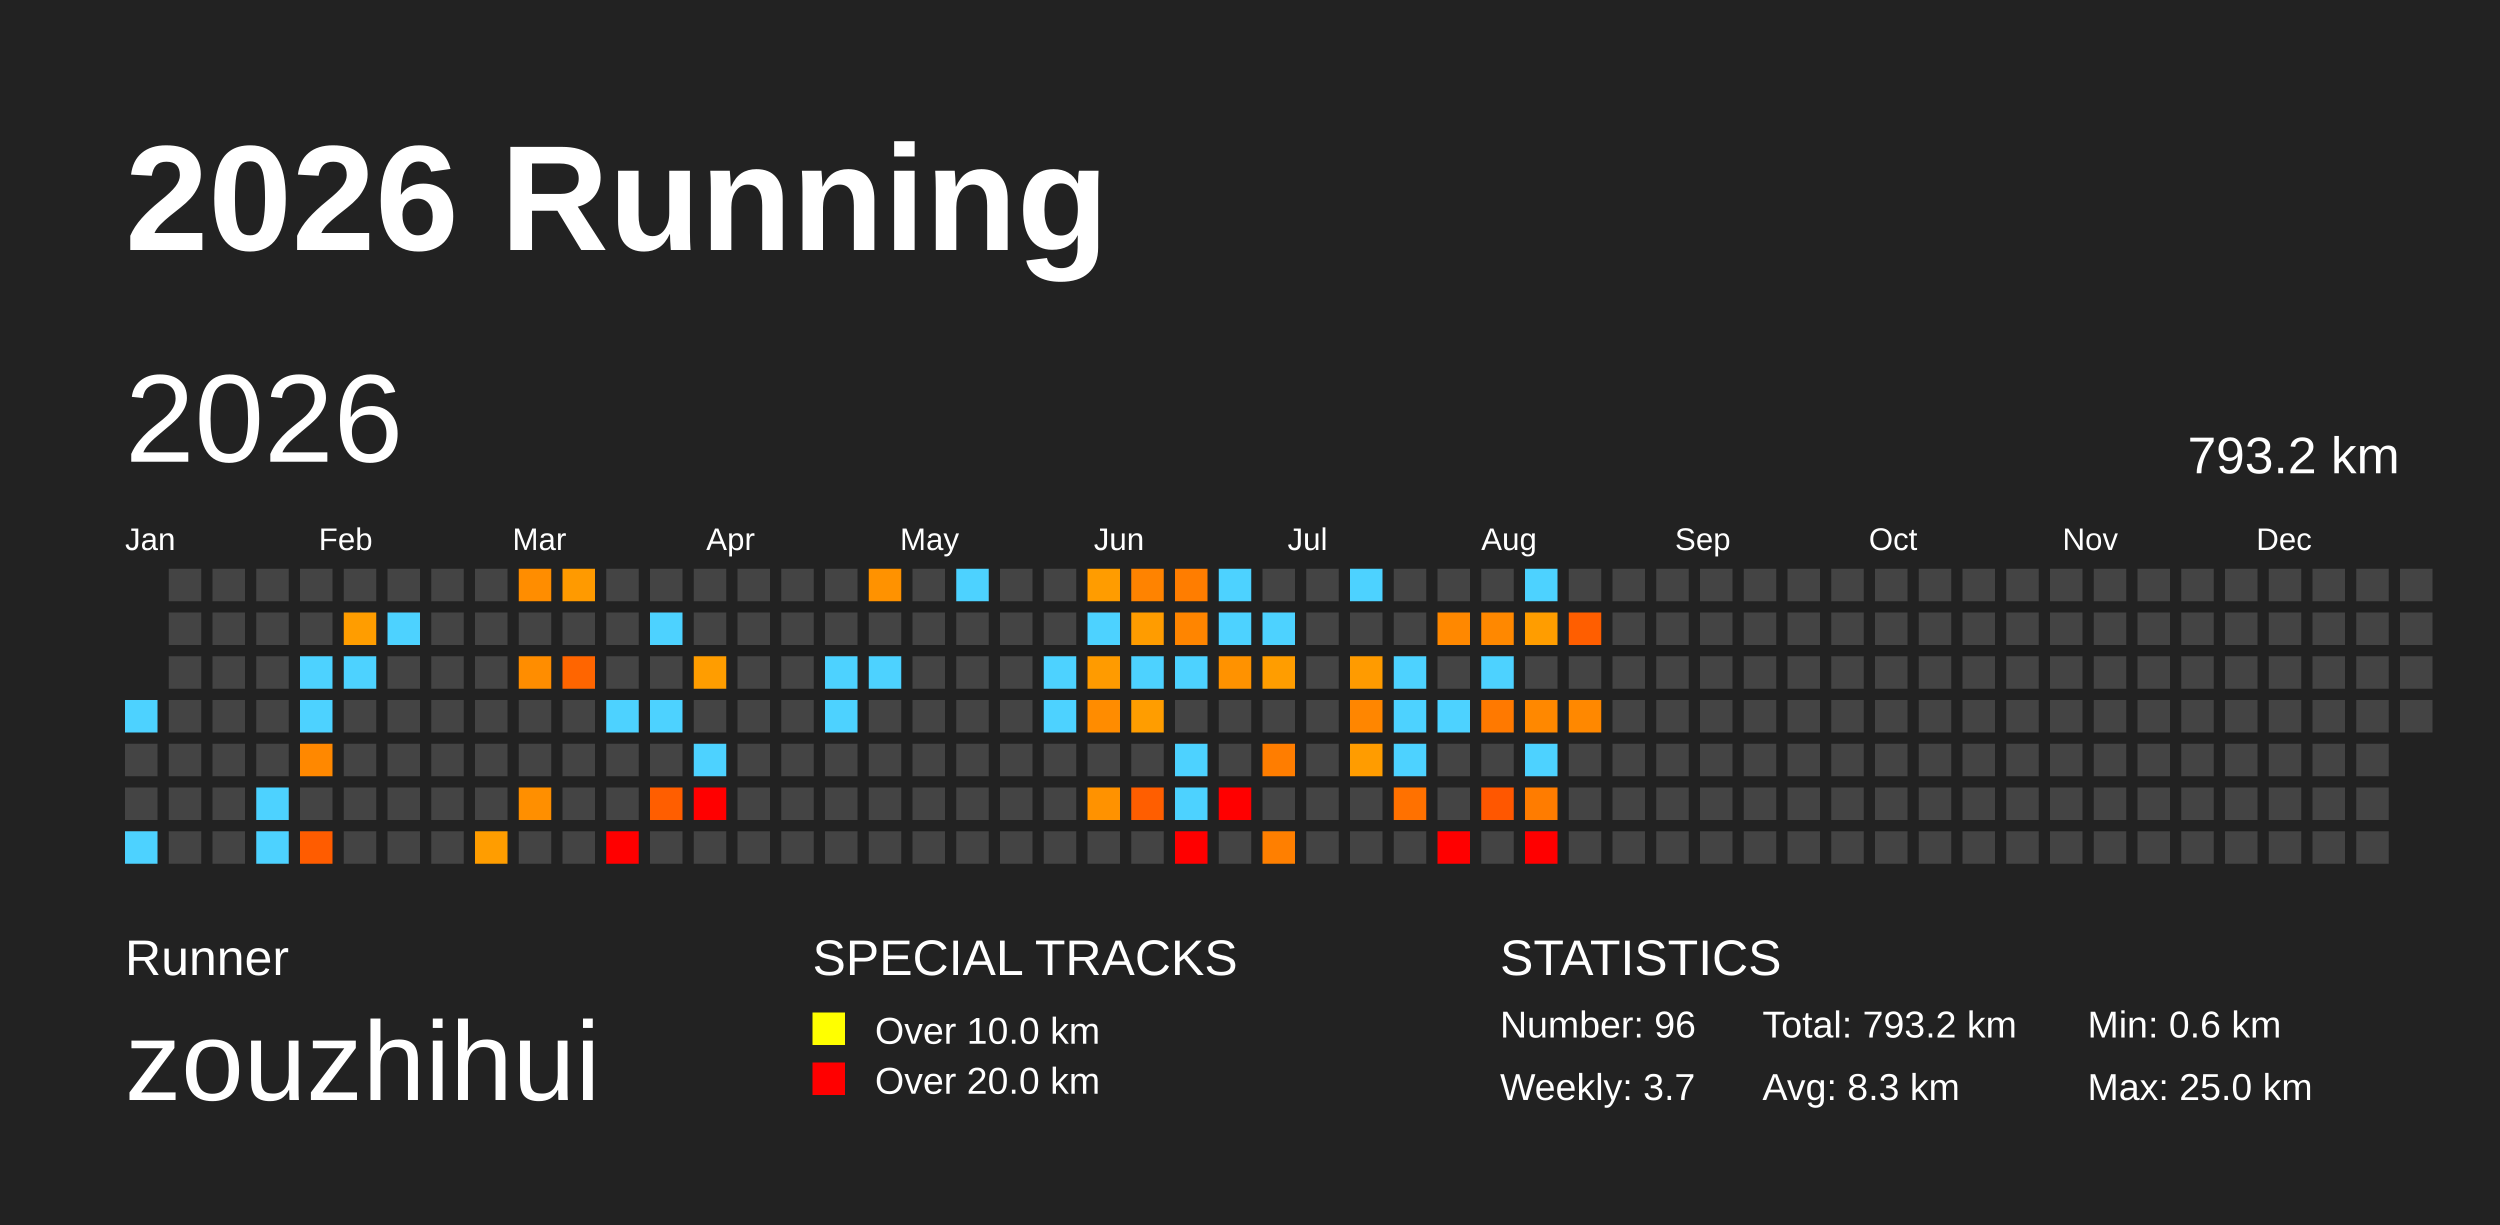
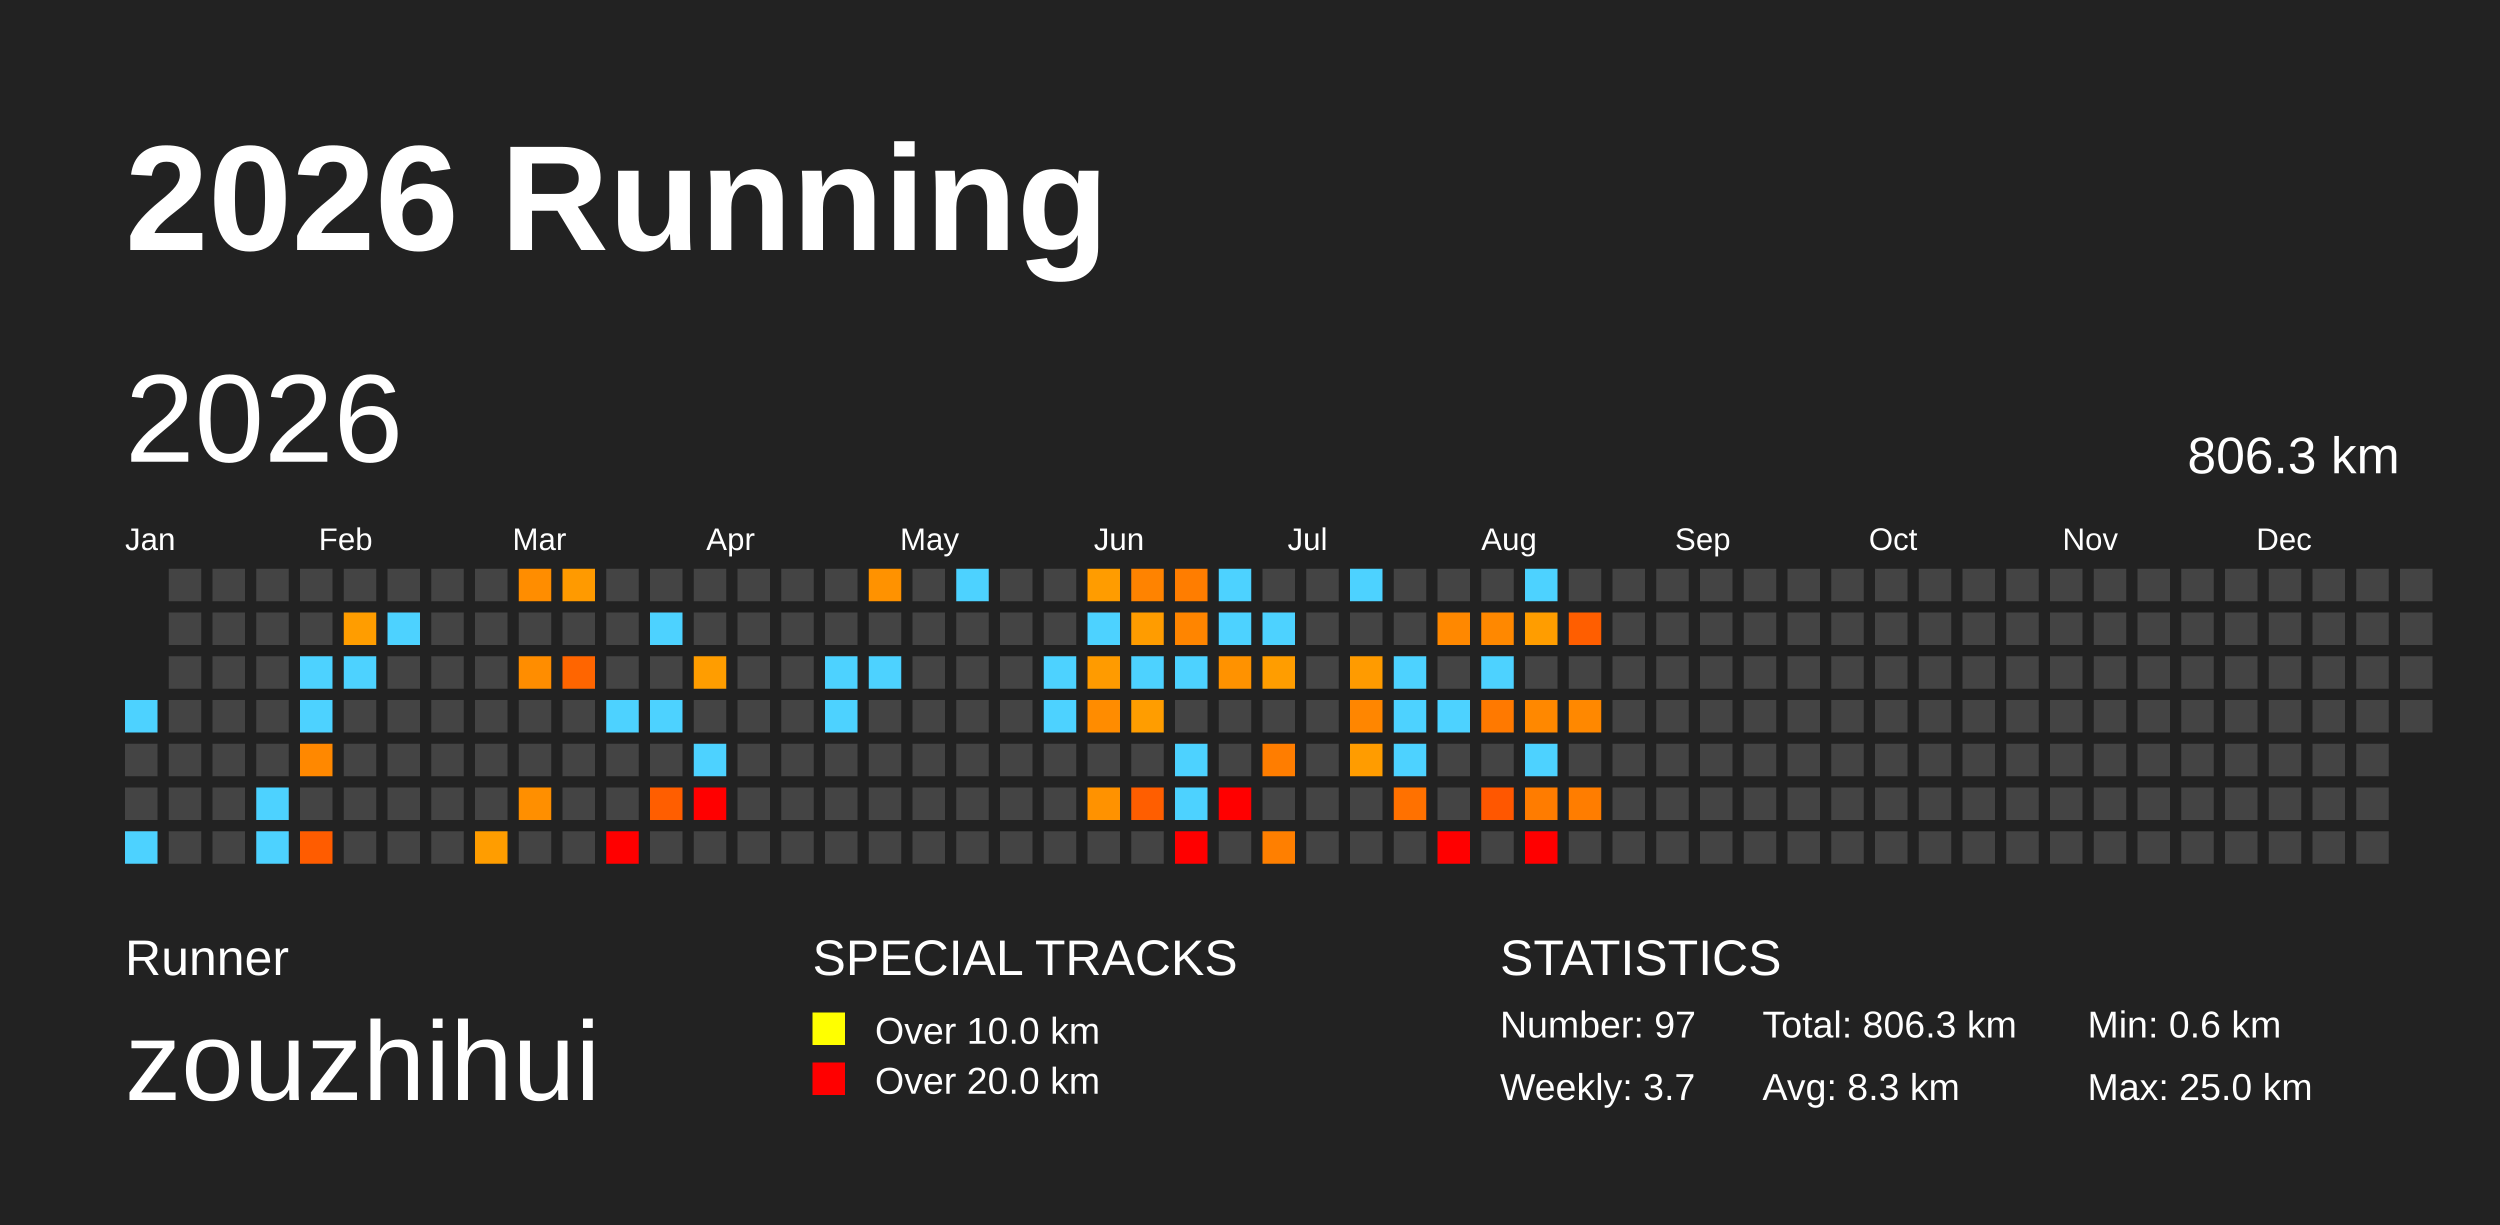
<svg xmlns="http://www.w3.org/2000/svg" baseProfile="full" height="98mm" version="1.1" viewBox="0,0,200,98" width="200mm">
  <defs />
  <rect fill="#222222" height="98" width="200" x="0" y="0" />
  <text fill="#FFFFFF" style="font-size:12px; font-family:Arial; font-weight:bold;" x="10" y="20">2026 Running</text>
  <text fill="#FFFFFF" style="font-size:4px; font-family:Arial" x="10" y="78">Runner</text>
  <text fill="#FFFFFF" style="font-size:9px; font-family:Arial" x="10" y="88">zouzhihui</text>
  <text fill="#FFFFFF" style="font-size:4px; font-family:Arial" x="65" y="78">SPECIAL TRACKS</text>
  <rect fill="yellow" height="2.6" width="2.6" x="65" y="81" />
  <text fill="#FFFFFF" style="font-size:3px; font-family:Arial" x="70" y="83.5">Over 10.0 km</text>
  <rect fill="red" height="2.6" width="2.6" x="65" y="85" />
  <text fill="#FFFFFF" style="font-size:3px; font-family:Arial" x="70" y="87.5">Over 20.0 km</text>
  <text fill="#FFFFFF" style="font-size:4px; font-family:Arial" x="120" y="78">STATISTICS</text>
-   <text fill="#FFFFFF" style="font-size:3px; font-family:Arial" x="120" y="83">Number: 96</text>
+   <text fill="#FFFFFF" style="font-size:3px; font-family:Arial" x="120" y="83">Number: 97</text>
  <text fill="#FFFFFF" style="font-size:3px; font-family:Arial" x="120" y="88">Weekly: 3.7</text>
-   <text fill="#FFFFFF" style="font-size:3px; font-family:Arial" x="141" y="83">Total: 793.2 km</text>
+   <text fill="#FFFFFF" style="font-size:3px; font-family:Arial" x="141" y="83">Total: 806.3 km</text>
  <text fill="#FFFFFF" style="font-size:3px; font-family:Arial" x="141" y="88">Avg: 8.3 km</text>
  <text fill="#FFFFFF" style="font-size:3px; font-family:Arial" x="167" y="83">Min: 0.6 km</text>
  <text fill="#FFFFFF" style="font-size:3px; font-family:Arial" x="167" y="88">Max: 25.0 km</text>
  <text dominant-baseline="hanging" fill="#FFFFFF" style="font-size:10.0px; font-family:Arial;" x="10" y="30">2026</text>
-   <text dominant-baseline="hanging" fill="#FFFFFF" style="font-size:4.125px; font-family:Arial;" x="175" y="35">793.2 km</text>
+   <text dominant-baseline="hanging" fill="#FFFFFF" style="font-size:4.125px; font-family:Arial;" x="175" y="35">806.3 km</text>
  <text fill="#FFFFFF" style="font-size:2.5px; font-family:Arial" x="10.0" y="44">Jan</text>
  <text fill="#FFFFFF" style="font-size:2.5px; font-family:Arial" x="25.5" y="44">Feb</text>
  <text fill="#FFFFFF" style="font-size:2.5px; font-family:Arial" x="41.0" y="44">Mar</text>
  <text fill="#FFFFFF" style="font-size:2.5px; font-family:Arial" x="56.5" y="44">Apr</text>
  <text fill="#FFFFFF" style="font-size:2.5px; font-family:Arial" x="72.0" y="44">May</text>
  <text fill="#FFFFFF" style="font-size:2.5px; font-family:Arial" x="87.5" y="44">Jun</text>
  <text fill="#FFFFFF" style="font-size:2.5px; font-family:Arial" x="103.0" y="44">Jul</text>
  <text fill="#FFFFFF" style="font-size:2.5px; font-family:Arial" x="118.5" y="44">Aug</text>
  <text fill="#FFFFFF" style="font-size:2.5px; font-family:Arial" x="134.0" y="44">Sep</text>
  <text fill="#FFFFFF" style="font-size:2.5px; font-family:Arial" x="149.5" y="44">Oct</text>
  <text fill="#FFFFFF" style="font-size:2.5px; font-family:Arial" x="165.0" y="44">Nov</text>
  <text fill="#FFFFFF" style="font-size:2.5px; font-family:Arial" x="180.5" y="44">Dec</text>
  <rect fill="#4dd2ff" height="2.6" width="2.6" x="10.0" y="56.0" />
  <rect fill="#444444" height="2.6" width="2.6" x="10.0" y="59.5" />
  <rect fill="#444444" height="2.6" width="2.6" x="10.0" y="63.0" />
  <rect fill="#4dd2ff" height="2.6" width="2.6" x="10.0" y="66.5" />
  <rect fill="#444444" height="2.6" width="2.6" x="13.5" y="45.5" />
  <rect fill="#444444" height="2.6" width="2.6" x="13.5" y="49.0" />
  <rect fill="#444444" height="2.6" width="2.6" x="13.5" y="52.5" />
  <rect fill="#444444" height="2.6" width="2.6" x="13.5" y="56.0" />
  <rect fill="#444444" height="2.6" width="2.6" x="13.5" y="59.5" />
  <rect fill="#444444" height="2.6" width="2.6" x="13.5" y="63.0" />
  <rect fill="#444444" height="2.6" width="2.6" x="13.5" y="66.5" />
  <rect fill="#444444" height="2.6" width="2.6" x="17.0" y="45.5" />
  <rect fill="#444444" height="2.6" width="2.6" x="17.0" y="49.0" />
  <rect fill="#444444" height="2.6" width="2.6" x="17.0" y="52.5" />
  <rect fill="#444444" height="2.6" width="2.6" x="17.0" y="56.0" />
  <rect fill="#444444" height="2.6" width="2.6" x="17.0" y="59.5" />
  <rect fill="#444444" height="2.6" width="2.6" x="17.0" y="63.0" />
  <rect fill="#444444" height="2.6" width="2.6" x="17.0" y="66.5" />
  <rect fill="#444444" height="2.6" width="2.6" x="20.5" y="45.5" />
  <rect fill="#444444" height="2.6" width="2.6" x="20.5" y="49.0" />
  <rect fill="#444444" height="2.6" width="2.6" x="20.5" y="52.5" />
  <rect fill="#444444" height="2.6" width="2.6" x="20.5" y="56.0" />
  <rect fill="#444444" height="2.6" width="2.6" x="20.5" y="59.5" />
  <rect fill="#4dd2ff" height="2.6" width="2.6" x="20.5" y="63.0" />
  <rect fill="#4dd2ff" height="2.6" width="2.6" x="20.5" y="66.5" />
  <rect fill="#444444" height="2.6" width="2.6" x="24.0" y="45.5" />
  <rect fill="#444444" height="2.6" width="2.6" x="24.0" y="49.0" />
  <rect fill="#4dd2ff" height="2.6" width="2.6" x="24.0" y="52.5" />
  <rect fill="#4dd2ff" height="2.6" width="2.6" x="24.0" y="56.0" />
  <rect fill="#ff8800" height="2.6" width="2.6" x="24.0" y="59.5" />
  <rect fill="#444444" height="2.6" width="2.6" x="24.0" y="63.0" />
  <rect fill="#ff5c00" height="2.6" width="2.6" x="24.0" y="66.5" />
  <rect fill="#444444" height="2.6" width="2.6" x="27.5" y="45.5" />
  <rect fill="#ff9d00" height="2.6" width="2.6" x="27.5" y="49.0" />
  <rect fill="#4dd2ff" height="2.6" width="2.6" x="27.5" y="52.5" />
  <rect fill="#444444" height="2.6" width="2.6" x="27.5" y="56.0" />
  <rect fill="#444444" height="2.6" width="2.6" x="27.5" y="59.5" />
  <rect fill="#444444" height="2.6" width="2.6" x="27.5" y="63.0" />
  <rect fill="#444444" height="2.6" width="2.6" x="27.5" y="66.5" />
  <rect fill="#444444" height="2.6" width="2.6" x="31.0" y="45.5" />
  <rect fill="#4dd2ff" height="2.6" width="2.6" x="31.0" y="49.0" />
  <rect fill="#444444" height="2.6" width="2.6" x="31.0" y="52.5" />
  <rect fill="#444444" height="2.6" width="2.6" x="31.0" y="56.0" />
  <rect fill="#444444" height="2.6" width="2.6" x="31.0" y="59.5" />
  <rect fill="#444444" height="2.6" width="2.6" x="31.0" y="63.0" />
  <rect fill="#444444" height="2.6" width="2.6" x="31.0" y="66.5" />
  <rect fill="#444444" height="2.6" width="2.6" x="34.5" y="45.5" />
  <rect fill="#444444" height="2.6" width="2.6" x="34.5" y="49.0" />
  <rect fill="#444444" height="2.6" width="2.6" x="34.5" y="52.5" />
  <rect fill="#444444" height="2.6" width="2.6" x="34.5" y="56.0" />
  <rect fill="#444444" height="2.6" width="2.6" x="34.5" y="59.5" />
  <rect fill="#444444" height="2.6" width="2.6" x="34.5" y="63.0" />
  <rect fill="#444444" height="2.6" width="2.6" x="34.5" y="66.5" />
  <rect fill="#444444" height="2.6" width="2.6" x="38.0" y="45.5" />
  <rect fill="#444444" height="2.6" width="2.6" x="38.0" y="49.0" />
  <rect fill="#444444" height="2.6" width="2.6" x="38.0" y="52.5" />
  <rect fill="#444444" height="2.6" width="2.6" x="38.0" y="56.0" />
  <rect fill="#444444" height="2.6" width="2.6" x="38.0" y="59.5" />
  <rect fill="#444444" height="2.6" width="2.6" x="38.0" y="63.0" />
  <rect fill="#ff9d00" height="2.6" width="2.6" x="38.0" y="66.5" />
  <rect fill="#ff8d00" height="2.6" width="2.6" x="41.5" y="45.5" />
  <rect fill="#444444" height="2.6" width="2.6" x="41.5" y="49.0" />
  <rect fill="#ff8d00" height="2.6" width="2.6" x="41.5" y="52.5" />
  <rect fill="#444444" height="2.6" width="2.6" x="41.5" y="56.0" />
  <rect fill="#444444" height="2.6" width="2.6" x="41.5" y="59.5" />
  <rect fill="#ff8f00" height="2.6" width="2.6" x="41.5" y="63.0" />
  <rect fill="#444444" height="2.6" width="2.6" x="41.5" y="66.5" />
  <rect fill="#ff9a00" height="2.6" width="2.6" x="45.0" y="45.5" />
  <rect fill="#444444" height="2.6" width="2.6" x="45.0" y="49.0" />
  <rect fill="#ff6500" height="2.6" width="2.6" x="45.0" y="52.5" />
  <rect fill="#444444" height="2.6" width="2.6" x="45.0" y="56.0" />
  <rect fill="#444444" height="2.6" width="2.6" x="45.0" y="59.5" />
  <rect fill="#444444" height="2.6" width="2.6" x="45.0" y="63.0" />
  <rect fill="#444444" height="2.6" width="2.6" x="45.0" y="66.5" />
  <rect fill="#444444" height="2.6" width="2.6" x="48.5" y="45.5" />
  <rect fill="#444444" height="2.6" width="2.6" x="48.5" y="49.0" />
  <rect fill="#444444" height="2.6" width="2.6" x="48.5" y="52.5" />
  <rect fill="#4dd2ff" height="2.6" width="2.6" x="48.5" y="56.0" />
  <rect fill="#444444" height="2.6" width="2.6" x="48.5" y="59.5" />
  <rect fill="#444444" height="2.6" width="2.6" x="48.5" y="63.0" />
  <rect fill="red" height="2.6" width="2.6" x="48.5" y="66.5" />
  <rect fill="#444444" height="2.6" width="2.6" x="52.0" y="45.5" />
  <rect fill="#4dd2ff" height="2.6" width="2.6" x="52.0" y="49.0" />
  <rect fill="#444444" height="2.6" width="2.6" x="52.0" y="52.5" />
  <rect fill="#4dd2ff" height="2.6" width="2.6" x="52.0" y="56.0" />
  <rect fill="#444444" height="2.6" width="2.6" x="52.0" y="59.5" />
  <rect fill="#ff5e00" height="2.6" width="2.6" x="52.0" y="63.0" />
  <rect fill="#444444" height="2.6" width="2.6" x="52.0" y="66.5" />
  <rect fill="#444444" height="2.6" width="2.6" x="55.5" y="45.5" />
  <rect fill="#444444" height="2.6" width="2.6" x="55.5" y="49.0" />
  <rect fill="#ff9d00" height="2.6" width="2.6" x="55.5" y="52.5" />
  <rect fill="#444444" height="2.6" width="2.6" x="55.5" y="56.0" />
  <rect fill="#4dd2ff" height="2.6" width="2.6" x="55.5" y="59.5" />
  <rect fill="red" height="2.6" width="2.6" x="55.5" y="63.0" />
  <rect fill="#444444" height="2.6" width="2.6" x="55.5" y="66.5" />
  <rect fill="#444444" height="2.6" width="2.6" x="59.0" y="45.5" />
  <rect fill="#444444" height="2.6" width="2.6" x="59.0" y="49.0" />
  <rect fill="#444444" height="2.6" width="2.6" x="59.0" y="52.5" />
  <rect fill="#444444" height="2.6" width="2.6" x="59.0" y="56.0" />
  <rect fill="#444444" height="2.6" width="2.6" x="59.0" y="59.5" />
  <rect fill="#444444" height="2.6" width="2.6" x="59.0" y="63.0" />
  <rect fill="#444444" height="2.6" width="2.6" x="59.0" y="66.5" />
  <rect fill="#444444" height="2.6" width="2.6" x="62.5" y="45.5" />
  <rect fill="#444444" height="2.6" width="2.6" x="62.5" y="49.0" />
  <rect fill="#444444" height="2.6" width="2.6" x="62.5" y="52.5" />
  <rect fill="#444444" height="2.6" width="2.6" x="62.5" y="56.0" />
  <rect fill="#444444" height="2.6" width="2.6" x="62.5" y="59.5" />
  <rect fill="#444444" height="2.6" width="2.6" x="62.5" y="63.0" />
  <rect fill="#444444" height="2.6" width="2.6" x="62.5" y="66.5" />
  <rect fill="#444444" height="2.6" width="2.6" x="66.0" y="45.5" />
  <rect fill="#444444" height="2.6" width="2.6" x="66.0" y="49.0" />
  <rect fill="#4dd2ff" height="2.6" width="2.6" x="66.0" y="52.5" />
  <rect fill="#4dd2ff" height="2.6" width="2.6" x="66.0" y="56.0" />
  <rect fill="#444444" height="2.6" width="2.6" x="66.0" y="59.5" />
  <rect fill="#444444" height="2.6" width="2.6" x="66.0" y="63.0" />
  <rect fill="#444444" height="2.6" width="2.6" x="66.0" y="66.5" />
  <rect fill="#ff9200" height="2.6" width="2.6" x="69.5" y="45.5" />
  <rect fill="#444444" height="2.6" width="2.6" x="69.5" y="49.0" />
  <rect fill="#4dd2ff" height="2.6" width="2.6" x="69.5" y="52.5" />
  <rect fill="#444444" height="2.6" width="2.6" x="69.5" y="56.0" />
  <rect fill="#444444" height="2.6" width="2.6" x="69.5" y="59.5" />
  <rect fill="#444444" height="2.6" width="2.6" x="69.5" y="63.0" />
  <rect fill="#444444" height="2.6" width="2.6" x="69.5" y="66.5" />
  <rect fill="#444444" height="2.6" width="2.6" x="73.0" y="45.5" />
  <rect fill="#444444" height="2.6" width="2.6" x="73.0" y="49.0" />
  <rect fill="#444444" height="2.6" width="2.6" x="73.0" y="52.5" />
  <rect fill="#444444" height="2.6" width="2.6" x="73.0" y="56.0" />
  <rect fill="#444444" height="2.6" width="2.6" x="73.0" y="59.5" />
  <rect fill="#444444" height="2.6" width="2.6" x="73.0" y="63.0" />
  <rect fill="#444444" height="2.6" width="2.6" x="73.0" y="66.5" />
  <rect fill="#4dd2ff" height="2.6" width="2.6" x="76.5" y="45.5" />
  <rect fill="#444444" height="2.6" width="2.6" x="76.5" y="49.0" />
  <rect fill="#444444" height="2.6" width="2.6" x="76.5" y="52.5" />
  <rect fill="#444444" height="2.6" width="2.6" x="76.5" y="56.0" />
  <rect fill="#444444" height="2.6" width="2.6" x="76.5" y="59.5" />
  <rect fill="#444444" height="2.6" width="2.6" x="76.5" y="63.0" />
  <rect fill="#444444" height="2.6" width="2.6" x="76.5" y="66.5" />
  <rect fill="#444444" height="2.6" width="2.6" x="80.0" y="45.5" />
  <rect fill="#444444" height="2.6" width="2.6" x="80.0" y="49.0" />
  <rect fill="#444444" height="2.6" width="2.6" x="80.0" y="52.5" />
  <rect fill="#444444" height="2.6" width="2.6" x="80.0" y="56.0" />
  <rect fill="#444444" height="2.6" width="2.6" x="80.0" y="59.5" />
  <rect fill="#444444" height="2.6" width="2.6" x="80.0" y="63.0" />
  <rect fill="#444444" height="2.6" width="2.6" x="80.0" y="66.5" />
  <rect fill="#444444" height="2.6" width="2.6" x="83.5" y="45.5" />
  <rect fill="#444444" height="2.6" width="2.6" x="83.5" y="49.0" />
  <rect fill="#4dd2ff" height="2.6" width="2.6" x="83.5" y="52.5" />
  <rect fill="#4dd2ff" height="2.6" width="2.6" x="83.5" y="56.0" />
  <rect fill="#444444" height="2.6" width="2.6" x="83.5" y="59.5" />
  <rect fill="#444444" height="2.6" width="2.6" x="83.5" y="63.0" />
  <rect fill="#444444" height="2.6" width="2.6" x="83.5" y="66.5" />
  <rect fill="#ff9c00" height="2.6" width="2.6" x="87.0" y="45.5" />
  <rect fill="#4dd2ff" height="2.6" width="2.6" x="87.0" y="49.0" />
  <rect fill="#ff9b00" height="2.6" width="2.6" x="87.0" y="52.5" />
  <rect fill="#ff8c00" height="2.6" width="2.6" x="87.0" y="56.0" />
  <rect fill="#444444" height="2.6" width="2.6" x="87.0" y="59.5" />
  <rect fill="#ff9200" height="2.6" width="2.6" x="87.0" y="63.0" />
  <rect fill="#444444" height="2.6" width="2.6" x="87.0" y="66.5" />
  <rect fill="#ff8300" height="2.6" width="2.6" x="90.5" y="45.5" />
  <rect fill="#ff9c00" height="2.6" width="2.6" x="90.5" y="49.0" />
  <rect fill="#4dd2ff" height="2.6" width="2.6" x="90.5" y="52.5" />
  <rect fill="#ff9d00" height="2.6" width="2.6" x="90.5" y="56.0" />
  <rect fill="#444444" height="2.6" width="2.6" x="90.5" y="59.5" />
  <rect fill="#ff5e00" height="2.6" width="2.6" x="90.5" y="63.0" />
  <rect fill="#444444" height="2.6" width="2.6" x="90.5" y="66.5" />
  <rect fill="#ff7d00" height="2.6" width="2.6" x="94.0" y="45.5" />
  <rect fill="#ff8500" height="2.6" width="2.6" x="94.0" y="49.0" />
  <rect fill="#4dd2ff" height="2.6" width="2.6" x="94.0" y="52.5" />
  <rect fill="#444444" height="2.6" width="2.6" x="94.0" y="56.0" />
  <rect fill="#4dd2ff" height="2.6" width="2.6" x="94.0" y="59.5" />
  <rect fill="#4dd2ff" height="2.6" width="2.6" x="94.0" y="63.0" />
  <rect fill="red" height="2.6" width="2.6" x="94.0" y="66.5" />
  <rect fill="#4dd2ff" height="2.6" width="2.6" x="97.5" y="45.5" />
  <rect fill="#4dd2ff" height="2.6" width="2.6" x="97.5" y="49.0" />
  <rect fill="#ff9200" height="2.6" width="2.6" x="97.5" y="52.5" />
  <rect fill="#444444" height="2.6" width="2.6" x="97.5" y="56.0" />
  <rect fill="#444444" height="2.6" width="2.6" x="97.5" y="59.5" />
  <rect fill="red" height="2.6" width="2.6" x="97.5" y="63.0" />
  <rect fill="#444444" height="2.6" width="2.6" x="97.5" y="66.5" />
  <rect fill="#444444" height="2.6" width="2.6" x="101.0" y="45.5" />
  <rect fill="#4dd2ff" height="2.6" width="2.6" x="101.0" y="49.0" />
  <rect fill="#ff9d00" height="2.6" width="2.6" x="101.0" y="52.5" />
  <rect fill="#444444" height="2.6" width="2.6" x="101.0" y="56.0" />
  <rect fill="#ff7d00" height="2.6" width="2.6" x="101.0" y="59.5" />
  <rect fill="#444444" height="2.6" width="2.6" x="101.0" y="63.0" />
  <rect fill="#ff7f00" height="2.6" width="2.6" x="101.0" y="66.5" />
  <rect fill="#444444" height="2.6" width="2.6" x="104.5" y="45.5" />
  <rect fill="#444444" height="2.6" width="2.6" x="104.5" y="49.0" />
  <rect fill="#444444" height="2.6" width="2.6" x="104.5" y="52.5" />
  <rect fill="#444444" height="2.6" width="2.6" x="104.5" y="56.0" />
  <rect fill="#444444" height="2.6" width="2.6" x="104.5" y="59.5" />
  <rect fill="#444444" height="2.6" width="2.6" x="104.5" y="63.0" />
  <rect fill="#444444" height="2.6" width="2.6" x="104.5" y="66.5" />
  <rect fill="#4dd2ff" height="2.6" width="2.6" x="108.0" y="45.5" />
  <rect fill="#444444" height="2.6" width="2.6" x="108.0" y="49.0" />
  <rect fill="#ff9b00" height="2.6" width="2.6" x="108.0" y="52.5" />
  <rect fill="#ff8600" height="2.6" width="2.6" x="108.0" y="56.0" />
  <rect fill="#ff9c00" height="2.6" width="2.6" x="108.0" y="59.5" />
  <rect fill="#444444" height="2.6" width="2.6" x="108.0" y="63.0" />
  <rect fill="#444444" height="2.6" width="2.6" x="108.0" y="66.5" />
  <rect fill="#444444" height="2.6" width="2.6" x="111.5" y="45.5" />
  <rect fill="#444444" height="2.6" width="2.6" x="111.5" y="49.0" />
  <rect fill="#4dd2ff" height="2.6" width="2.6" x="111.5" y="52.5" />
  <rect fill="#4dd2ff" height="2.6" width="2.6" x="111.5" y="56.0" />
  <rect fill="#4dd2ff" height="2.6" width="2.6" x="111.5" y="59.5" />
  <rect fill="#ff7100" height="2.6" width="2.6" x="111.5" y="63.0" />
  <rect fill="#444444" height="2.6" width="2.6" x="111.5" y="66.5" />
  <rect fill="#444444" height="2.6" width="2.6" x="115.0" y="45.5" />
  <rect fill="#ff8800" height="2.6" width="2.6" x="115.0" y="49.0" />
  <rect fill="#444444" height="2.6" width="2.6" x="115.0" y="52.5" />
  <rect fill="#4dd2ff" height="2.6" width="2.6" x="115.0" y="56.0" />
  <rect fill="#444444" height="2.6" width="2.6" x="115.0" y="59.5" />
  <rect fill="#444444" height="2.6" width="2.6" x="115.0" y="63.0" />
  <rect fill="red" height="2.6" width="2.6" x="115.0" y="66.5" />
  <rect fill="#444444" height="2.6" width="2.6" x="118.5" y="45.5" />
  <rect fill="#ff8800" height="2.6" width="2.6" x="118.5" y="49.0" />
  <rect fill="#4dd2ff" height="2.6" width="2.6" x="118.5" y="52.5" />
  <rect fill="#ff7900" height="2.6" width="2.6" x="118.5" y="56.0" />
  <rect fill="#444444" height="2.6" width="2.6" x="118.5" y="59.5" />
  <rect fill="#ff5700" height="2.6" width="2.6" x="118.5" y="63.0" />
  <rect fill="#444444" height="2.6" width="2.6" x="118.5" y="66.5" />
  <rect fill="#4dd2ff" height="2.6" width="2.6" x="122.0" y="45.5" />
  <rect fill="#ff9d00" height="2.6" width="2.6" x="122.0" y="49.0" />
  <rect fill="#444444" height="2.6" width="2.6" x="122.0" y="52.5" />
  <rect fill="#ff8800" height="2.6" width="2.6" x="122.0" y="56.0" />
  <rect fill="#4dd2ff" height="2.6" width="2.6" x="122.0" y="59.5" />
  <rect fill="#ff7c00" height="2.6" width="2.6" x="122.0" y="63.0" />
  <rect fill="red" height="2.6" width="2.6" x="122.0" y="66.5" />
  <rect fill="#444444" height="2.6" width="2.6" x="125.5" y="45.5" />
  <rect fill="#ff5e00" height="2.6" width="2.6" x="125.5" y="49.0" />
  <rect fill="#444444" height="2.6" width="2.6" x="125.5" y="52.5" />
  <rect fill="#ff8800" height="2.6" width="2.6" x="125.5" y="56.0" />
  <rect fill="#444444" height="2.6" width="2.6" x="125.5" y="59.5" />
-   <rect fill="#444444" height="2.6" width="2.6" x="125.5" y="63.0" />
+   <rect fill="#ff7d00" height="2.6" width="2.6" x="125.5" y="63.0" />
  <rect fill="#444444" height="2.6" width="2.6" x="125.5" y="66.5" />
  <rect fill="#444444" height="2.6" width="2.6" x="129.0" y="45.5" />
  <rect fill="#444444" height="2.6" width="2.6" x="129.0" y="49.0" />
  <rect fill="#444444" height="2.6" width="2.6" x="129.0" y="52.5" />
  <rect fill="#444444" height="2.6" width="2.6" x="129.0" y="56.0" />
  <rect fill="#444444" height="2.6" width="2.6" x="129.0" y="59.5" />
  <rect fill="#444444" height="2.6" width="2.6" x="129.0" y="63.0" />
  <rect fill="#444444" height="2.6" width="2.6" x="129.0" y="66.5" />
  <rect fill="#444444" height="2.6" width="2.6" x="132.5" y="45.5" />
  <rect fill="#444444" height="2.6" width="2.6" x="132.5" y="49.0" />
  <rect fill="#444444" height="2.6" width="2.6" x="132.5" y="52.5" />
  <rect fill="#444444" height="2.6" width="2.6" x="132.5" y="56.0" />
  <rect fill="#444444" height="2.6" width="2.6" x="132.5" y="59.5" />
  <rect fill="#444444" height="2.6" width="2.6" x="132.5" y="63.0" />
  <rect fill="#444444" height="2.6" width="2.6" x="132.5" y="66.5" />
  <rect fill="#444444" height="2.6" width="2.6" x="136.0" y="45.5" />
  <rect fill="#444444" height="2.6" width="2.6" x="136.0" y="49.0" />
  <rect fill="#444444" height="2.6" width="2.6" x="136.0" y="52.5" />
  <rect fill="#444444" height="2.6" width="2.6" x="136.0" y="56.0" />
  <rect fill="#444444" height="2.6" width="2.6" x="136.0" y="59.5" />
  <rect fill="#444444" height="2.6" width="2.6" x="136.0" y="63.0" />
  <rect fill="#444444" height="2.6" width="2.6" x="136.0" y="66.5" />
  <rect fill="#444444" height="2.6" width="2.6" x="139.5" y="45.5" />
  <rect fill="#444444" height="2.6" width="2.6" x="139.5" y="49.0" />
  <rect fill="#444444" height="2.6" width="2.6" x="139.5" y="52.5" />
  <rect fill="#444444" height="2.6" width="2.6" x="139.5" y="56.0" />
  <rect fill="#444444" height="2.6" width="2.6" x="139.5" y="59.5" />
  <rect fill="#444444" height="2.6" width="2.6" x="139.5" y="63.0" />
  <rect fill="#444444" height="2.6" width="2.6" x="139.5" y="66.5" />
  <rect fill="#444444" height="2.6" width="2.6" x="143.0" y="45.5" />
  <rect fill="#444444" height="2.6" width="2.6" x="143.0" y="49.0" />
  <rect fill="#444444" height="2.6" width="2.6" x="143.0" y="52.5" />
  <rect fill="#444444" height="2.6" width="2.6" x="143.0" y="56.0" />
  <rect fill="#444444" height="2.6" width="2.6" x="143.0" y="59.5" />
  <rect fill="#444444" height="2.6" width="2.6" x="143.0" y="63.0" />
  <rect fill="#444444" height="2.6" width="2.6" x="143.0" y="66.5" />
  <rect fill="#444444" height="2.6" width="2.6" x="146.5" y="45.5" />
  <rect fill="#444444" height="2.6" width="2.6" x="146.5" y="49.0" />
  <rect fill="#444444" height="2.6" width="2.6" x="146.5" y="52.5" />
  <rect fill="#444444" height="2.6" width="2.6" x="146.5" y="56.0" />
  <rect fill="#444444" height="2.6" width="2.6" x="146.5" y="59.5" />
  <rect fill="#444444" height="2.6" width="2.6" x="146.5" y="63.0" />
  <rect fill="#444444" height="2.6" width="2.6" x="146.5" y="66.5" />
  <rect fill="#444444" height="2.6" width="2.6" x="150.0" y="45.5" />
  <rect fill="#444444" height="2.6" width="2.6" x="150.0" y="49.0" />
  <rect fill="#444444" height="2.6" width="2.6" x="150.0" y="52.5" />
  <rect fill="#444444" height="2.6" width="2.6" x="150.0" y="56.0" />
  <rect fill="#444444" height="2.6" width="2.6" x="150.0" y="59.5" />
  <rect fill="#444444" height="2.6" width="2.6" x="150.0" y="63.0" />
  <rect fill="#444444" height="2.6" width="2.6" x="150.0" y="66.5" />
  <rect fill="#444444" height="2.6" width="2.6" x="153.5" y="45.5" />
  <rect fill="#444444" height="2.6" width="2.6" x="153.5" y="49.0" />
  <rect fill="#444444" height="2.6" width="2.6" x="153.5" y="52.5" />
  <rect fill="#444444" height="2.6" width="2.6" x="153.5" y="56.0" />
  <rect fill="#444444" height="2.6" width="2.6" x="153.5" y="59.5" />
  <rect fill="#444444" height="2.6" width="2.6" x="153.5" y="63.0" />
  <rect fill="#444444" height="2.6" width="2.6" x="153.5" y="66.5" />
  <rect fill="#444444" height="2.6" width="2.6" x="157.0" y="45.5" />
  <rect fill="#444444" height="2.6" width="2.6" x="157.0" y="49.0" />
  <rect fill="#444444" height="2.6" width="2.6" x="157.0" y="52.5" />
  <rect fill="#444444" height="2.6" width="2.6" x="157.0" y="56.0" />
  <rect fill="#444444" height="2.6" width="2.6" x="157.0" y="59.5" />
  <rect fill="#444444" height="2.6" width="2.6" x="157.0" y="63.0" />
  <rect fill="#444444" height="2.6" width="2.6" x="157.0" y="66.5" />
  <rect fill="#444444" height="2.6" width="2.6" x="160.5" y="45.5" />
  <rect fill="#444444" height="2.6" width="2.6" x="160.5" y="49.0" />
  <rect fill="#444444" height="2.6" width="2.6" x="160.5" y="52.5" />
  <rect fill="#444444" height="2.6" width="2.6" x="160.5" y="56.0" />
  <rect fill="#444444" height="2.6" width="2.6" x="160.5" y="59.5" />
  <rect fill="#444444" height="2.6" width="2.6" x="160.5" y="63.0" />
  <rect fill="#444444" height="2.6" width="2.6" x="160.5" y="66.5" />
  <rect fill="#444444" height="2.6" width="2.6" x="164.0" y="45.5" />
  <rect fill="#444444" height="2.6" width="2.6" x="164.0" y="49.0" />
  <rect fill="#444444" height="2.6" width="2.6" x="164.0" y="52.5" />
  <rect fill="#444444" height="2.6" width="2.6" x="164.0" y="56.0" />
  <rect fill="#444444" height="2.6" width="2.6" x="164.0" y="59.5" />
  <rect fill="#444444" height="2.6" width="2.6" x="164.0" y="63.0" />
  <rect fill="#444444" height="2.6" width="2.6" x="164.0" y="66.5" />
  <rect fill="#444444" height="2.6" width="2.6" x="167.5" y="45.5" />
  <rect fill="#444444" height="2.6" width="2.6" x="167.5" y="49.0" />
  <rect fill="#444444" height="2.6" width="2.6" x="167.5" y="52.5" />
  <rect fill="#444444" height="2.6" width="2.6" x="167.5" y="56.0" />
  <rect fill="#444444" height="2.6" width="2.6" x="167.5" y="59.5" />
  <rect fill="#444444" height="2.6" width="2.6" x="167.5" y="63.0" />
  <rect fill="#444444" height="2.6" width="2.6" x="167.5" y="66.5" />
  <rect fill="#444444" height="2.6" width="2.6" x="171.0" y="45.5" />
  <rect fill="#444444" height="2.6" width="2.6" x="171.0" y="49.0" />
  <rect fill="#444444" height="2.6" width="2.6" x="171.0" y="52.5" />
  <rect fill="#444444" height="2.6" width="2.6" x="171.0" y="56.0" />
  <rect fill="#444444" height="2.6" width="2.6" x="171.0" y="59.5" />
  <rect fill="#444444" height="2.6" width="2.6" x="171.0" y="63.0" />
  <rect fill="#444444" height="2.6" width="2.6" x="171.0" y="66.5" />
  <rect fill="#444444" height="2.6" width="2.6" x="174.5" y="45.5" />
  <rect fill="#444444" height="2.6" width="2.6" x="174.5" y="49.0" />
  <rect fill="#444444" height="2.6" width="2.6" x="174.5" y="52.5" />
  <rect fill="#444444" height="2.6" width="2.6" x="174.5" y="56.0" />
  <rect fill="#444444" height="2.6" width="2.6" x="174.5" y="59.5" />
  <rect fill="#444444" height="2.6" width="2.6" x="174.5" y="63.0" />
  <rect fill="#444444" height="2.6" width="2.6" x="174.5" y="66.5" />
  <rect fill="#444444" height="2.6" width="2.6" x="178.0" y="45.5" />
  <rect fill="#444444" height="2.6" width="2.6" x="178.0" y="49.0" />
  <rect fill="#444444" height="2.6" width="2.6" x="178.0" y="52.5" />
  <rect fill="#444444" height="2.6" width="2.6" x="178.0" y="56.0" />
  <rect fill="#444444" height="2.6" width="2.6" x="178.0" y="59.5" />
  <rect fill="#444444" height="2.6" width="2.6" x="178.0" y="63.0" />
  <rect fill="#444444" height="2.6" width="2.6" x="178.0" y="66.5" />
  <rect fill="#444444" height="2.6" width="2.6" x="181.5" y="45.5" />
  <rect fill="#444444" height="2.6" width="2.6" x="181.5" y="49.0" />
  <rect fill="#444444" height="2.6" width="2.6" x="181.5" y="52.5" />
  <rect fill="#444444" height="2.6" width="2.6" x="181.5" y="56.0" />
  <rect fill="#444444" height="2.6" width="2.6" x="181.5" y="59.5" />
  <rect fill="#444444" height="2.6" width="2.6" x="181.5" y="63.0" />
  <rect fill="#444444" height="2.6" width="2.6" x="181.5" y="66.5" />
  <rect fill="#444444" height="2.6" width="2.6" x="185.0" y="45.5" />
  <rect fill="#444444" height="2.6" width="2.6" x="185.0" y="49.0" />
  <rect fill="#444444" height="2.6" width="2.6" x="185.0" y="52.5" />
  <rect fill="#444444" height="2.6" width="2.6" x="185.0" y="56.0" />
  <rect fill="#444444" height="2.6" width="2.6" x="185.0" y="59.5" />
  <rect fill="#444444" height="2.6" width="2.6" x="185.0" y="63.0" />
  <rect fill="#444444" height="2.6" width="2.6" x="185.0" y="66.5" />
  <rect fill="#444444" height="2.6" width="2.6" x="188.5" y="45.5" />
  <rect fill="#444444" height="2.6" width="2.6" x="188.5" y="49.0" />
  <rect fill="#444444" height="2.6" width="2.6" x="188.5" y="52.5" />
  <rect fill="#444444" height="2.6" width="2.6" x="188.5" y="56.0" />
  <rect fill="#444444" height="2.6" width="2.6" x="188.5" y="59.5" />
  <rect fill="#444444" height="2.6" width="2.6" x="188.5" y="63.0" />
  <rect fill="#444444" height="2.6" width="2.6" x="188.5" y="66.5" />
  <rect fill="#444444" height="2.6" width="2.6" x="192.0" y="45.5" />
  <rect fill="#444444" height="2.6" width="2.6" x="192.0" y="49.0" />
  <rect fill="#444444" height="2.6" width="2.6" x="192.0" y="52.5" />
  <rect fill="#444444" height="2.6" width="2.6" x="192.0" y="56.0" />
</svg>
